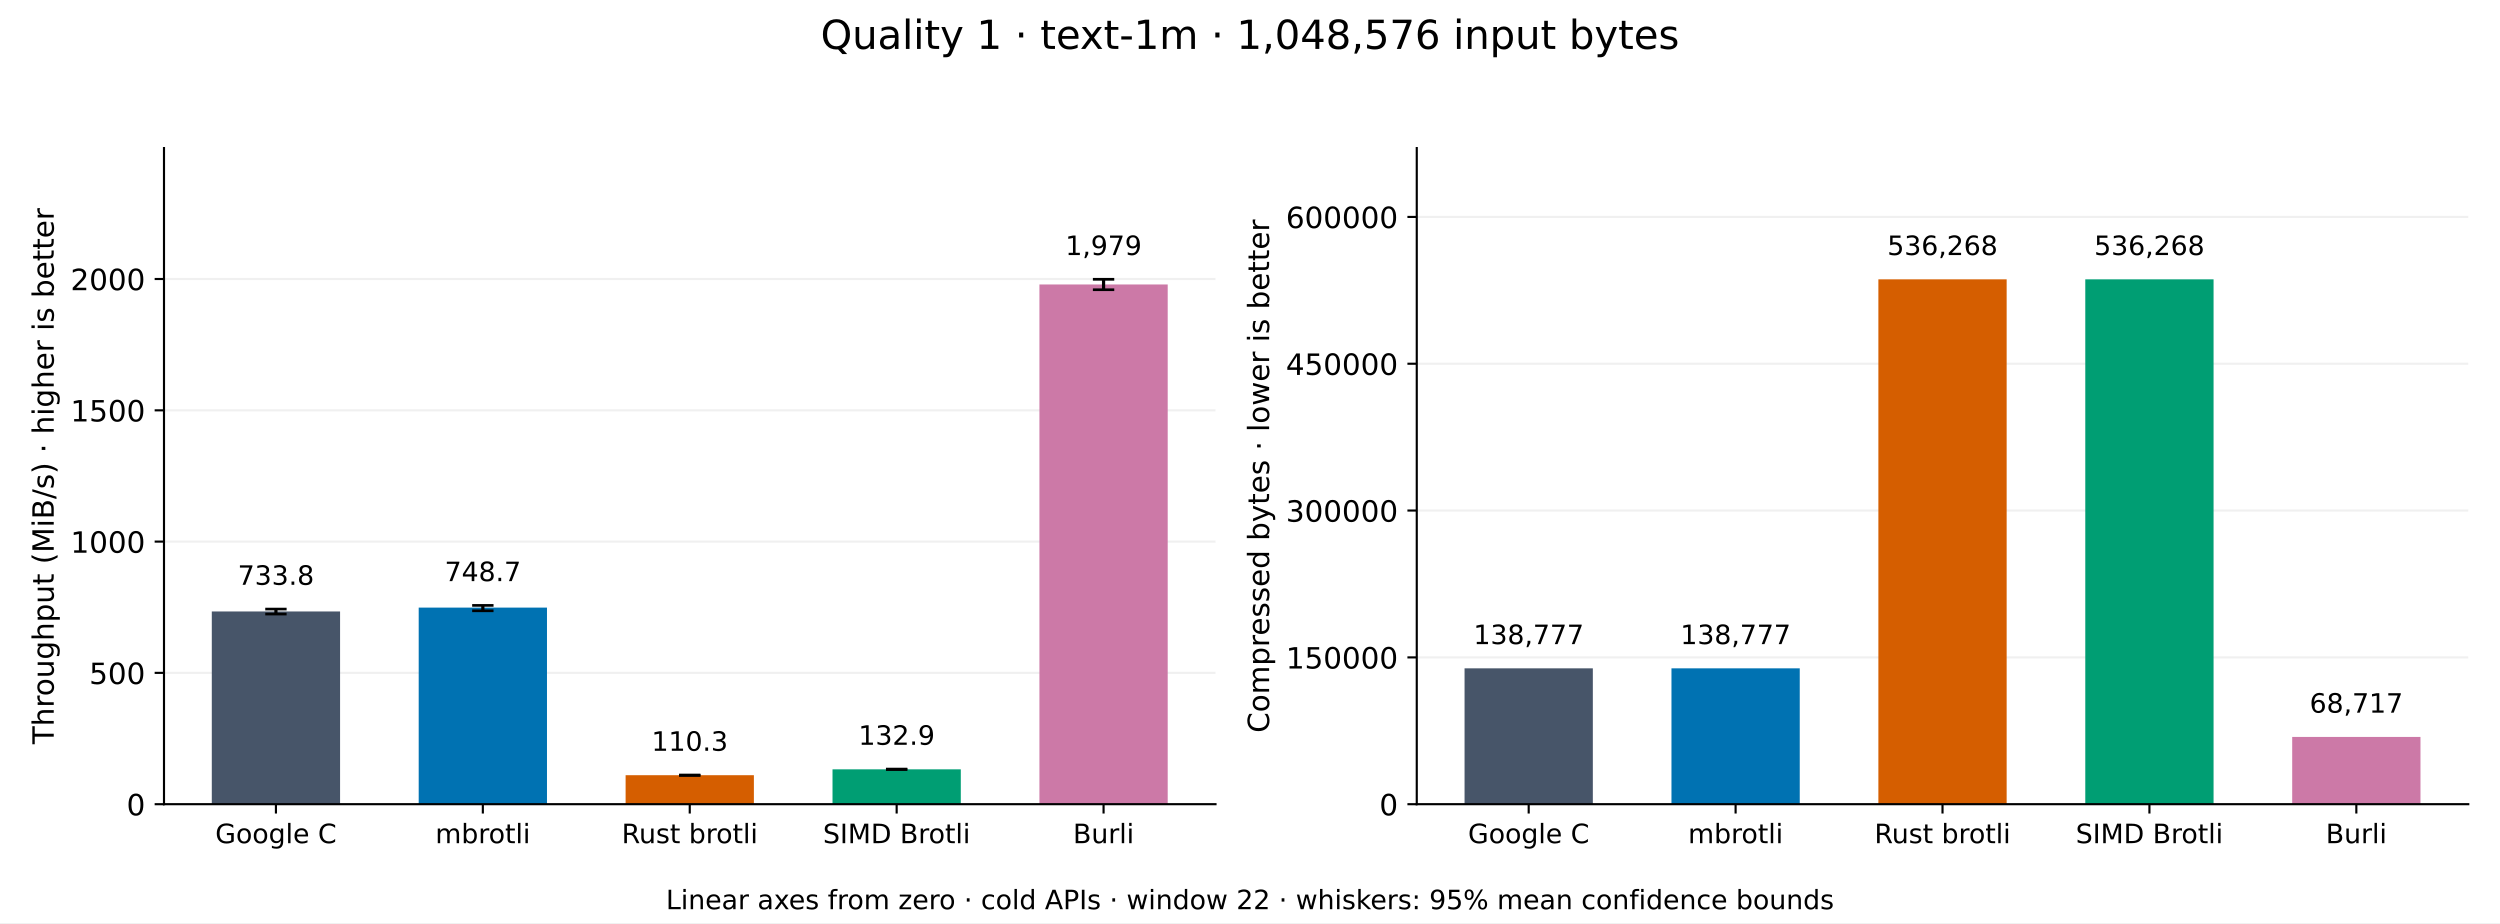
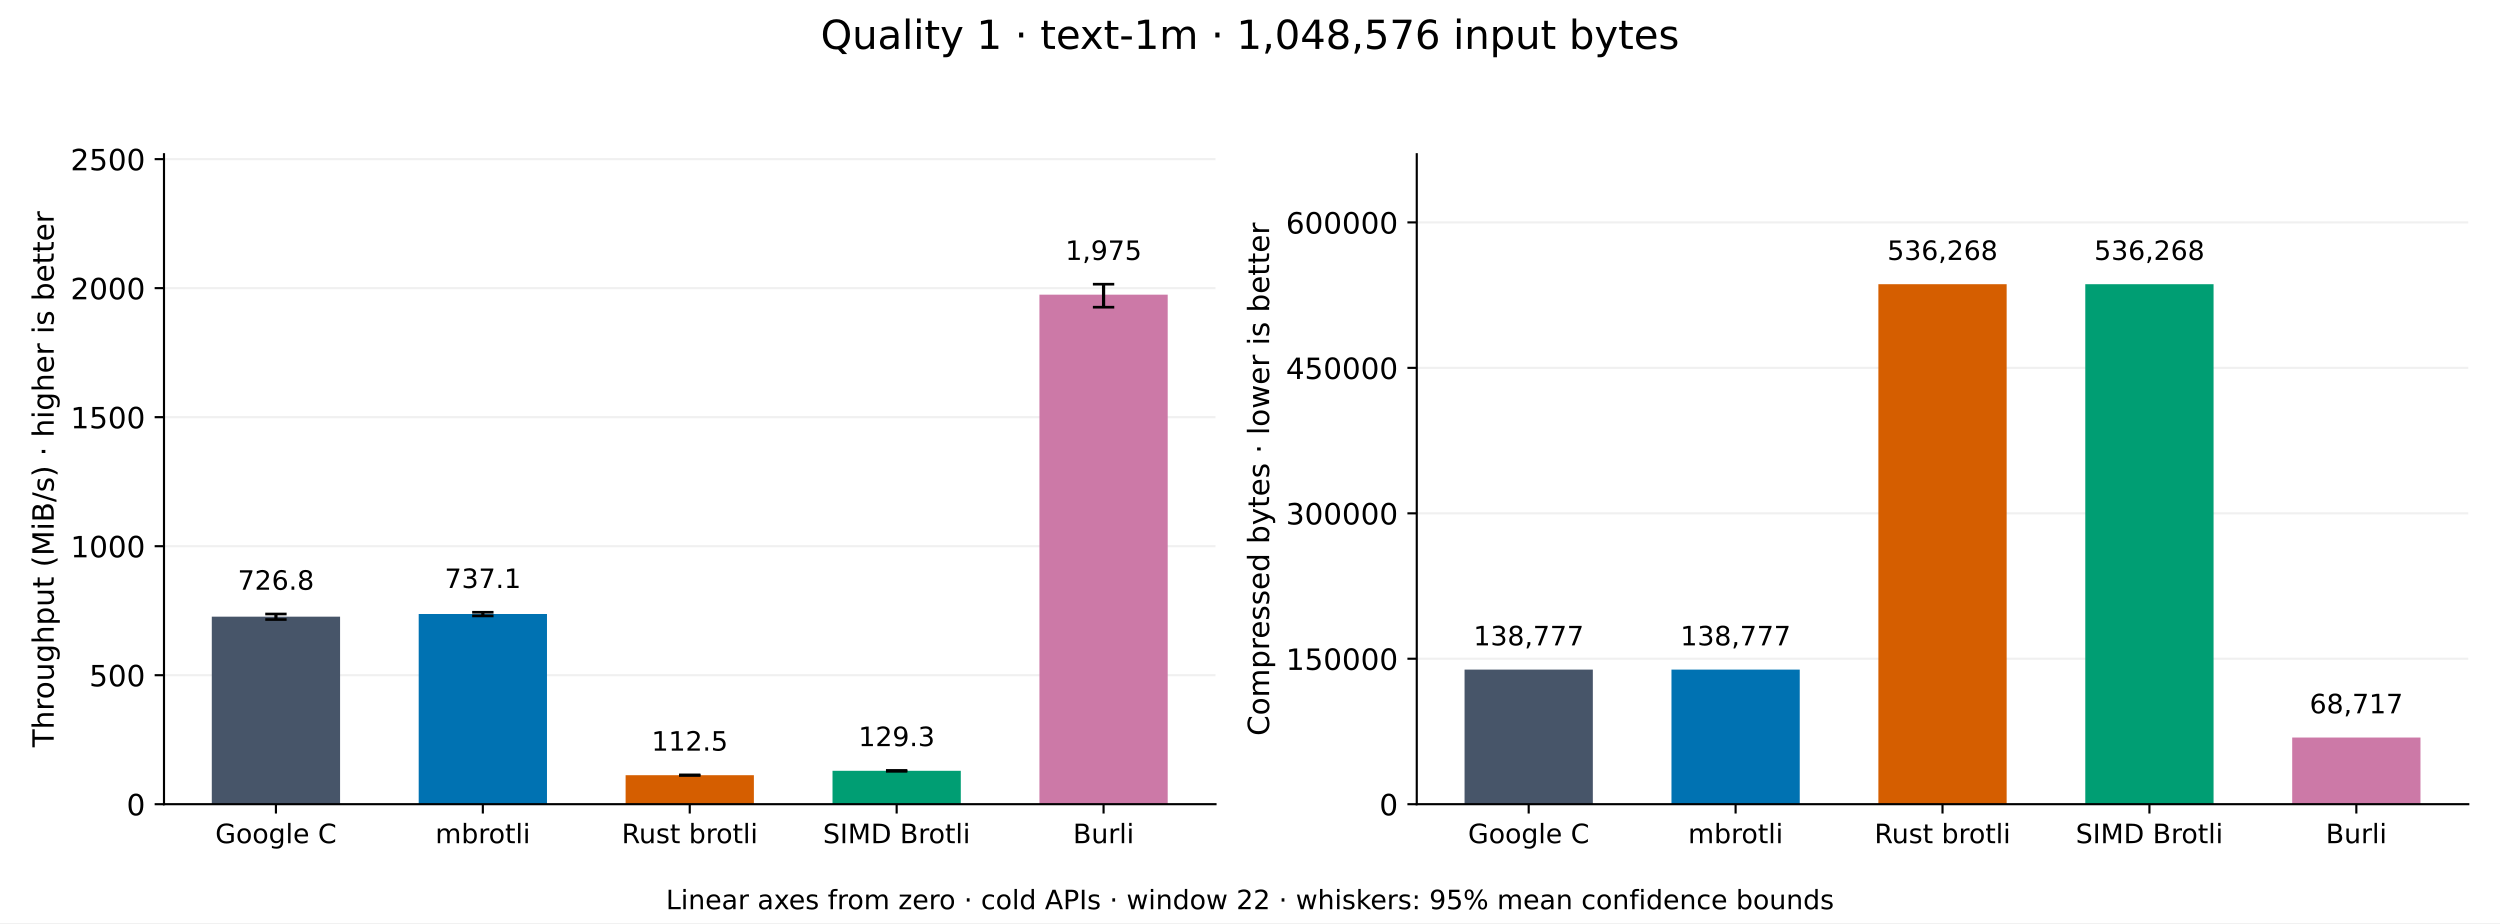
<svg xmlns="http://www.w3.org/2000/svg" xmlns:xlink="http://www.w3.org/1999/xlink" width="936pt" height="345.6pt" viewBox="0 0 936 345.6" version="1.1">
  <defs>
    <style type="text/css">*{stroke-linejoin: round; stroke-linecap: butt}</style>
  </defs>
  <g id="figure_1">
    <g id="patch_1">
      <path d="M 0 345.6 L 936 345.6 L 936 0 L 0 0 z " style="fill: #ffffff" />
    </g>
    <g id="axes_1">
      <g id="patch_2">
-         <path d="M 61.4 301.088 L 455.085 301.088 L 455.085 55.44 L 61.4 55.44 z " style="fill: #ffffff" />
+         <path d="M 61.4 301.088 L 455.085 301.088 L 455.085 57.741 L 61.4 57.741 z " style="fill: #ffffff" />
      </g>
      <g id="matplotlib.axis_1">
        <g id="xtick_1">
          <g id="line2d_1">
            <defs>
              <path id="m3d63aaa0ea" d="M 0 0 L 0 3.5 " style="stroke: #000000; stroke-width: 0.8" />
            </defs>
            <g>
              <use xlink:href="#m3d63aaa0ea" x="103.309" y="301.088" style="stroke: #000000; stroke-width: 0.8" />
            </g>
          </g>
          <g id="text_1">
            <text style="font-size: 10px; font-family: 'DejaVu Sans', 'Bitstream Vera Sans', 'Computer Modern Sans Serif', 'Lucida Grande', 'Verdana', 'Geneva', 'Lucid', 'Arial', 'Helvetica', 'Avant Garde', sans-serif; text-anchor: middle" x="103.309" y="315.686" transform="rotate(-0 103.3094 315.6864)">Google C</text>
          </g>
        </g>
        <g id="xtick_2">
          <g id="line2d_2">
            <g>
              <use xlink:href="#m3d63aaa0ea" x="180.776" y="301.088" style="stroke: #000000; stroke-width: 0.8" />
            </g>
          </g>
          <g id="text_2">
            <text style="font-size: 10px; font-family: 'DejaVu Sans', 'Bitstream Vera Sans', 'Computer Modern Sans Serif', 'Lucida Grande', 'Verdana', 'Geneva', 'Lucid', 'Arial', 'Helvetica', 'Avant Garde', sans-serif; text-anchor: middle" x="180.776" y="315.686" transform="rotate(-0 180.776 315.6864)">mbrotli</text>
          </g>
        </g>
        <g id="xtick_3">
          <g id="line2d_3">
            <g>
              <use xlink:href="#m3d63aaa0ea" x="258.243" y="301.088" style="stroke: #000000; stroke-width: 0.8" />
            </g>
          </g>
          <g id="text_3">
            <text style="font-size: 10px; font-family: 'DejaVu Sans', 'Bitstream Vera Sans', 'Computer Modern Sans Serif', 'Lucida Grande', 'Verdana', 'Geneva', 'Lucid', 'Arial', 'Helvetica', 'Avant Garde', sans-serif; text-anchor: middle" x="258.243" y="315.686" transform="rotate(-0 258.2425 315.6864)">Rust brotli</text>
          </g>
        </g>
        <g id="xtick_4">
          <g id="line2d_4">
            <g>
              <use xlink:href="#m3d63aaa0ea" x="335.709" y="301.088" style="stroke: #000000; stroke-width: 0.8" />
            </g>
          </g>
          <g id="text_4">
            <text style="font-size: 10px; font-family: 'DejaVu Sans', 'Bitstream Vera Sans', 'Computer Modern Sans Serif', 'Lucida Grande', 'Verdana', 'Geneva', 'Lucid', 'Arial', 'Helvetica', 'Avant Garde', sans-serif; text-anchor: middle" x="335.709" y="315.686" transform="rotate(-0 335.709 315.6864)">SIMD Brotli</text>
          </g>
        </g>
        <g id="xtick_5">
          <g id="line2d_5">
            <g>
              <use xlink:href="#m3d63aaa0ea" x="413.176" y="301.088" style="stroke: #000000; stroke-width: 0.8" />
            </g>
          </g>
          <g id="text_5">
            <text style="font-size: 10px; font-family: 'DejaVu Sans', 'Bitstream Vera Sans', 'Computer Modern Sans Serif', 'Lucida Grande', 'Verdana', 'Geneva', 'Lucid', 'Arial', 'Helvetica', 'Avant Garde', sans-serif; text-anchor: middle" x="413.176" y="315.686" transform="rotate(-0 413.1756 315.6864)">Burli</text>
          </g>
        </g>
      </g>
      <g id="matplotlib.axis_2">
        <g id="ytick_1">
          <g id="line2d_6">
-             <path d="M 61.4 301.088 L 455.085 301.088 " clip-path="url(#pcc1e418cbf)" style="fill: none; stroke: #b0b0b0; stroke-opacity: 0.18; stroke-width: 0.8; stroke-linecap: square" />
+             <path d="M 61.4 301.088 L 455.085 301.088 " clip-path="url(#p897ab77301)" style="fill: none; stroke: #b0b0b0; stroke-opacity: 0.18; stroke-width: 0.8; stroke-linecap: square" />
          </g>
          <g id="line2d_7">
            <defs>
              <path id="mb6c034703b" d="M 0 0 L -3.5 0 " style="stroke: #000000; stroke-width: 0.8" />
            </defs>
            <g>
              <use xlink:href="#mb6c034703b" x="61.4" y="301.088" style="stroke: #000000; stroke-width: 0.8" />
            </g>
          </g>
          <g id="text_6">
            <text style="font-size: 11px; font-family: 'DejaVu Sans', 'Bitstream Vera Sans', 'Computer Modern Sans Serif', 'Lucida Grande', 'Verdana', 'Geneva', 'Lucid', 'Arial', 'Helvetica', 'Avant Garde', sans-serif; text-anchor: end" x="54.4" y="305.267" transform="rotate(-0 54.4 305.2671)">0</text>
          </g>
        </g>
        <g id="ytick_2">
          <g id="line2d_8">
-             <path d="M 61.4 251.932 L 455.085 251.932 " clip-path="url(#pcc1e418cbf)" style="fill: none; stroke: #b0b0b0; stroke-opacity: 0.18; stroke-width: 0.8; stroke-linecap: square" />
+             <path d="M 61.4 252.788 L 455.085 252.788 " clip-path="url(#p897ab77301)" style="fill: none; stroke: #b0b0b0; stroke-opacity: 0.18; stroke-width: 0.8; stroke-linecap: square" />
          </g>
          <g id="line2d_9">
            <g>
-               <use xlink:href="#mb6c034703b" x="61.4" y="251.932" style="stroke: #000000; stroke-width: 0.8" />
+               <use xlink:href="#mb6c034703b" x="61.4" y="252.788" style="stroke: #000000; stroke-width: 0.8" />
            </g>
          </g>
          <g id="text_7">
-             <text style="font-size: 11px; font-family: 'DejaVu Sans', 'Bitstream Vera Sans', 'Computer Modern Sans Serif', 'Lucida Grande', 'Verdana', 'Geneva', 'Lucid', 'Arial', 'Helvetica', 'Avant Garde', sans-serif; text-anchor: end" x="54.4" y="256.111" transform="rotate(-0 54.4 256.1108)">500</text>
+             <text style="font-size: 11px; font-family: 'DejaVu Sans', 'Bitstream Vera Sans', 'Computer Modern Sans Serif', 'Lucida Grande', 'Verdana', 'Geneva', 'Lucid', 'Arial', 'Helvetica', 'Avant Garde', sans-serif; text-anchor: end" x="54.4" y="256.967" transform="rotate(-0 54.4 256.967)">500</text>
          </g>
        </g>
        <g id="ytick_3">
          <g id="line2d_10">
-             <path d="M 61.4 202.775 L 455.085 202.775 " clip-path="url(#pcc1e418cbf)" style="fill: none; stroke: #b0b0b0; stroke-opacity: 0.18; stroke-width: 0.8; stroke-linecap: square" />
+             <path d="M 61.4 204.488 L 455.085 204.488 " clip-path="url(#p897ab77301)" style="fill: none; stroke: #b0b0b0; stroke-opacity: 0.18; stroke-width: 0.8; stroke-linecap: square" />
          </g>
          <g id="line2d_11">
            <g>
-               <use xlink:href="#mb6c034703b" x="61.4" y="202.775" style="stroke: #000000; stroke-width: 0.8" />
+               <use xlink:href="#mb6c034703b" x="61.4" y="204.488" style="stroke: #000000; stroke-width: 0.8" />
            </g>
          </g>
          <g id="text_8">
-             <text style="font-size: 11px; font-family: 'DejaVu Sans', 'Bitstream Vera Sans', 'Computer Modern Sans Serif', 'Lucida Grande', 'Verdana', 'Geneva', 'Lucid', 'Arial', 'Helvetica', 'Avant Garde', sans-serif; text-anchor: end" x="54.4" y="206.955" transform="rotate(-0 54.4 206.9545)">1000</text>
+             <text style="font-size: 11px; font-family: 'DejaVu Sans', 'Bitstream Vera Sans', 'Computer Modern Sans Serif', 'Lucida Grande', 'Verdana', 'Geneva', 'Lucid', 'Arial', 'Helvetica', 'Avant Garde', sans-serif; text-anchor: end" x="54.4" y="208.667" transform="rotate(-0 54.4 208.6668)">1000</text>
          </g>
        </g>
        <g id="ytick_4">
          <g id="line2d_12">
-             <path d="M 61.4 153.619 L 455.085 153.619 " clip-path="url(#pcc1e418cbf)" style="fill: none; stroke: #b0b0b0; stroke-opacity: 0.18; stroke-width: 0.8; stroke-linecap: square" />
+             <path d="M 61.4 156.188 L 455.085 156.188 " clip-path="url(#p897ab77301)" style="fill: none; stroke: #b0b0b0; stroke-opacity: 0.18; stroke-width: 0.8; stroke-linecap: square" />
          </g>
          <g id="line2d_13">
            <g>
-               <use xlink:href="#mb6c034703b" x="61.4" y="153.619" style="stroke: #000000; stroke-width: 0.8" />
+               <use xlink:href="#mb6c034703b" x="61.4" y="156.188" style="stroke: #000000; stroke-width: 0.8" />
            </g>
          </g>
          <g id="text_9">
-             <text style="font-size: 11px; font-family: 'DejaVu Sans', 'Bitstream Vera Sans', 'Computer Modern Sans Serif', 'Lucida Grande', 'Verdana', 'Geneva', 'Lucid', 'Arial', 'Helvetica', 'Avant Garde', sans-serif; text-anchor: end" x="54.4" y="157.798" transform="rotate(-0 54.4 157.7982)">1500</text>
+             <text style="font-size: 11px; font-family: 'DejaVu Sans', 'Bitstream Vera Sans', 'Computer Modern Sans Serif', 'Lucida Grande', 'Verdana', 'Geneva', 'Lucid', 'Arial', 'Helvetica', 'Avant Garde', sans-serif; text-anchor: end" x="54.4" y="160.367" transform="rotate(-0 54.4 160.3667)">1500</text>
          </g>
        </g>
        <g id="ytick_5">
          <g id="line2d_14">
-             <path d="M 61.4 104.463 L 455.085 104.463 " clip-path="url(#pcc1e418cbf)" style="fill: none; stroke: #b0b0b0; stroke-opacity: 0.18; stroke-width: 0.8; stroke-linecap: square" />
+             <path d="M 61.4 107.887 L 455.085 107.887 " clip-path="url(#p897ab77301)" style="fill: none; stroke: #b0b0b0; stroke-opacity: 0.18; stroke-width: 0.8; stroke-linecap: square" />
          </g>
          <g id="line2d_15">
            <g>
-               <use xlink:href="#mb6c034703b" x="61.4" y="104.463" style="stroke: #000000; stroke-width: 0.8" />
+               <use xlink:href="#mb6c034703b" x="61.4" y="107.887" style="stroke: #000000; stroke-width: 0.8" />
            </g>
          </g>
          <g id="text_10">
-             <text style="font-size: 11px; font-family: 'DejaVu Sans', 'Bitstream Vera Sans', 'Computer Modern Sans Serif', 'Lucida Grande', 'Verdana', 'Geneva', 'Lucid', 'Arial', 'Helvetica', 'Avant Garde', sans-serif; text-anchor: end" x="54.4" y="108.642" transform="rotate(-0 54.4 108.6419)">2000</text>
-           </g>
-         </g>
-         <g id="text_11">
-           <text style="font-size: 11px; font-family: 'DejaVu Sans', 'Bitstream Vera Sans', 'Computer Modern Sans Serif', 'Lucida Grande', 'Verdana', 'Geneva', 'Lucid', 'Arial', 'Helvetica', 'Avant Garde', sans-serif; text-anchor: middle" x="20.117" y="178.264" transform="rotate(-90 20.11734 178.264)">Throughput (MiB/s) · higher is better</text>
+             <text style="font-size: 11px; font-family: 'DejaVu Sans', 'Bitstream Vera Sans', 'Computer Modern Sans Serif', 'Lucida Grande', 'Verdana', 'Geneva', 'Lucid', 'Arial', 'Helvetica', 'Avant Garde', sans-serif; text-anchor: end" x="54.4" y="112.067" transform="rotate(-0 54.4 112.0665)">2000</text>
+           </g>
+         </g>
+         <g id="ytick_6">
+           <g id="line2d_16">
+             <path d="M 61.4 59.587 L 455.085 59.587 " clip-path="url(#p897ab77301)" style="fill: none; stroke: #b0b0b0; stroke-opacity: 0.18; stroke-width: 0.8; stroke-linecap: square" />
+           </g>
+           <g id="line2d_17">
+             <g>
+               <use xlink:href="#mb6c034703b" x="61.4" y="59.587" style="stroke: #000000; stroke-width: 0.8" />
+             </g>
+           </g>
+           <g id="text_11">
+             <text style="font-size: 11px; font-family: 'DejaVu Sans', 'Bitstream Vera Sans', 'Computer Modern Sans Serif', 'Lucida Grande', 'Verdana', 'Geneva', 'Lucid', 'Arial', 'Helvetica', 'Avant Garde', sans-serif; text-anchor: end" x="54.4" y="63.766" transform="rotate(-0 54.4 63.7664)">2500</text>
+           </g>
+         </g>
+         <g id="text_12">
+           <text style="font-size: 11px; font-family: 'DejaVu Sans', 'Bitstream Vera Sans', 'Computer Modern Sans Serif', 'Lucida Grande', 'Verdana', 'Geneva', 'Lucid', 'Arial', 'Helvetica', 'Avant Garde', sans-serif; text-anchor: middle" x="20.117" y="179.414" transform="rotate(-90 20.11734 179.4143)">Throughput (MiB/s) · higher is better</text>
        </g>
      </g>
      <g id="patch_3">
-         <path d="M 79.295 301.088 L 127.324 301.088 L 127.324 228.942 L 79.295 228.942 z " clip-path="url(#pcc1e418cbf)" style="fill: #475569" />
+         <path d="M 79.295 301.088 L 127.324 301.088 L 127.324 230.881 L 79.295 230.881 z " clip-path="url(#p897ab77301)" style="fill: #475569" />
      </g>
      <g id="patch_4">
-         <path d="M 156.761 301.088 L 204.791 301.088 L 204.791 227.478 L 156.761 227.478 z " clip-path="url(#pcc1e418cbf)" style="fill: #0072b2" />
+         <path d="M 156.761 301.088 L 204.791 301.088 L 204.791 229.88 L 156.761 229.88 z " clip-path="url(#p897ab77301)" style="fill: #0072b2" />
      </g>
      <g id="patch_5">
-         <path d="M 234.228 301.088 L 282.257 301.088 L 282.257 290.247 L 234.228 290.247 z " clip-path="url(#pcc1e418cbf)" style="fill: #d55e00" />
+         <path d="M 234.228 301.088 L 282.257 301.088 L 282.257 290.224 L 234.228 290.224 z " clip-path="url(#p897ab77301)" style="fill: #d55e00" />
      </g>
      <g id="patch_6">
-         <path d="M 311.694 301.088 L 359.724 301.088 L 359.724 288.027 L 311.694 288.027 z " clip-path="url(#pcc1e418cbf)" style="fill: #009e73" />
+         <path d="M 311.694 301.088 L 359.724 301.088 L 359.724 288.596 L 311.694 288.596 z " clip-path="url(#p897ab77301)" style="fill: #009e73" />
      </g>
      <g id="patch_7">
-         <path d="M 389.161 301.088 L 437.19 301.088 L 437.19 106.498 L 389.161 106.498 z " clip-path="url(#pcc1e418cbf)" style="fill: #cc79a7" />
+         <path d="M 389.161 301.088 L 437.19 301.088 L 437.19 110.327 L 389.161 110.327 z " clip-path="url(#p897ab77301)" style="fill: #cc79a7" />
      </g>
      <g id="LineCollection_1">
-         <path d="M 103.309 229.911 L 103.309 228.035 " clip-path="url(#pcc1e418cbf)" style="fill: none; stroke: #000000; stroke-width: 1.2" />
-         <path d="M 180.776 228.683 L 180.776 226.653 " clip-path="url(#pcc1e418cbf)" style="fill: none; stroke: #000000; stroke-width: 1.2" />
-         <path d="M 258.243 290.324 L 258.243 290.173 " clip-path="url(#pcc1e418cbf)" style="fill: none; stroke: #000000; stroke-width: 1.2" />
-         <path d="M 335.709 288.131 L 335.709 287.93 " clip-path="url(#pcc1e418cbf)" style="fill: none; stroke: #000000; stroke-width: 1.2" />
-         <path d="M 413.176 108.469 L 413.176 104.57 " clip-path="url(#pcc1e418cbf)" style="fill: none; stroke: #000000; stroke-width: 1.2" />
-       </g>
-       <g id="line2d_16">
+         <path d="M 103.309 231.944 L 103.309 229.889 " clip-path="url(#p897ab77301)" style="fill: none; stroke: #000000; stroke-width: 1.2" />
+         <path d="M 180.776 230.601 L 180.776 229.234 " clip-path="url(#p897ab77301)" style="fill: none; stroke: #000000; stroke-width: 1.2" />
+         <path d="M 258.243 290.329 L 258.243 290.123 " clip-path="url(#p897ab77301)" style="fill: none; stroke: #000000; stroke-width: 1.2" />
+         <path d="M 335.709 288.779 L 335.709 288.429 " clip-path="url(#p897ab77301)" style="fill: none; stroke: #000000; stroke-width: 1.2" />
+         <path d="M 413.176 115.016 L 413.176 106.41 " clip-path="url(#p897ab77301)" style="fill: none; stroke: #000000; stroke-width: 1.2" />
+       </g>
+       <g id="line2d_18">
        <defs>
          <path id="ma4d3aa00d3" d="M 4 0 L -4 -0 " style="stroke: #000000" />
        </defs>
-         <g clip-path="url(#pcc1e418cbf)">
-           <use xlink:href="#ma4d3aa00d3" x="103.309" y="229.911" style="fill: #1f77b4; stroke: #000000" />
-           <use xlink:href="#ma4d3aa00d3" x="180.776" y="228.683" style="fill: #1f77b4; stroke: #000000" />
-           <use xlink:href="#ma4d3aa00d3" x="258.243" y="290.324" style="fill: #1f77b4; stroke: #000000" />
-           <use xlink:href="#ma4d3aa00d3" x="335.709" y="288.131" style="fill: #1f77b4; stroke: #000000" />
-           <use xlink:href="#ma4d3aa00d3" x="413.176" y="108.469" style="fill: #1f77b4; stroke: #000000" />
-         </g>
-       </g>
-       <g id="line2d_17">
-         <g clip-path="url(#pcc1e418cbf)">
-           <use xlink:href="#ma4d3aa00d3" x="103.309" y="228.035" style="fill: #1f77b4; stroke: #000000" />
-           <use xlink:href="#ma4d3aa00d3" x="180.776" y="226.653" style="fill: #1f77b4; stroke: #000000" />
-           <use xlink:href="#ma4d3aa00d3" x="258.243" y="290.173" style="fill: #1f77b4; stroke: #000000" />
-           <use xlink:href="#ma4d3aa00d3" x="335.709" y="287.93" style="fill: #1f77b4; stroke: #000000" />
-           <use xlink:href="#ma4d3aa00d3" x="413.176" y="104.57" style="fill: #1f77b4; stroke: #000000" />
+         <g clip-path="url(#p897ab77301)">
+           <use xlink:href="#ma4d3aa00d3" x="103.309" y="231.944" style="fill: #1f77b4; stroke: #000000" />
+           <use xlink:href="#ma4d3aa00d3" x="180.776" y="230.601" style="fill: #1f77b4; stroke: #000000" />
+           <use xlink:href="#ma4d3aa00d3" x="258.243" y="290.329" style="fill: #1f77b4; stroke: #000000" />
+           <use xlink:href="#ma4d3aa00d3" x="335.709" y="288.779" style="fill: #1f77b4; stroke: #000000" />
+           <use xlink:href="#ma4d3aa00d3" x="413.176" y="115.016" style="fill: #1f77b4; stroke: #000000" />
+         </g>
+       </g>
+       <g id="line2d_19">
+         <g clip-path="url(#p897ab77301)">
+           <use xlink:href="#ma4d3aa00d3" x="103.309" y="229.889" style="fill: #1f77b4; stroke: #000000" />
+           <use xlink:href="#ma4d3aa00d3" x="180.776" y="229.234" style="fill: #1f77b4; stroke: #000000" />
+           <use xlink:href="#ma4d3aa00d3" x="258.243" y="290.123" style="fill: #1f77b4; stroke: #000000" />
+           <use xlink:href="#ma4d3aa00d3" x="335.709" y="288.429" style="fill: #1f77b4; stroke: #000000" />
+           <use xlink:href="#ma4d3aa00d3" x="413.176" y="106.41" style="fill: #1f77b4; stroke: #000000" />
        </g>
      </g>
      <g id="patch_8">
-         <path d="M 61.4 301.088 L 61.4 55.44 " style="fill: none; stroke: #000000; stroke-width: 0.8; stroke-linejoin: miter; stroke-linecap: square" />
+         <path d="M 61.4 301.088 L 61.4 57.741 " style="fill: none; stroke: #000000; stroke-width: 0.8; stroke-linejoin: miter; stroke-linecap: square" />
      </g>
      <g id="patch_9">
        <path d="M 61.4 301.088 L 455.085 301.088 " style="fill: none; stroke: #000000; stroke-width: 0.8; stroke-linejoin: miter; stroke-linecap: square" />
      </g>
-       <g id="text_12">
+       <g id="text_13">
        <g id="patch_10">
-           <path d="M 87.995 222.035 L 118.623 222.035 L 118.623 210.357 L 87.995 210.357 z " style="fill: #ffffff; opacity: 0.9" />
-         </g>
-         <text style="font-size: 10px; font-family: 'DejaVu Sans', 'Bitstream Vera Sans', 'Computer Modern Sans Serif', 'Lucida Grande', 'Verdana', 'Geneva', 'Lucid', 'Arial', 'Helvetica', 'Avant Garde', sans-serif; text-anchor: middle" x="103.309" y="218.955" transform="rotate(-0 103.3094 218.9553)">733.8</text>
-       </g>
-       <g id="text_13">
+           <path d="M 87.995 223.889 L 118.623 223.889 L 118.623 212.211 L 87.995 212.211 z " style="fill: #ffffff; opacity: 0.9" />
+         </g>
+         <text style="font-size: 10px; font-family: 'DejaVu Sans', 'Bitstream Vera Sans', 'Computer Modern Sans Serif', 'Lucida Grande', 'Verdana', 'Geneva', 'Lucid', 'Arial', 'Helvetica', 'Avant Garde', sans-serif; text-anchor: middle" x="103.309" y="220.809" transform="rotate(-0 103.3094 220.8091)">726.8</text>
+       </g>
+       <g id="text_14">
        <g id="patch_11">
-           <path d="M 165.462 220.653 L 196.09 220.653 L 196.09 208.975 L 165.462 208.975 z " style="fill: #ffffff; opacity: 0.9" />
-         </g>
-         <text style="font-size: 10px; font-family: 'DejaVu Sans', 'Bitstream Vera Sans', 'Computer Modern Sans Serif', 'Lucida Grande', 'Verdana', 'Geneva', 'Lucid', 'Arial', 'Helvetica', 'Avant Garde', sans-serif; text-anchor: middle" x="180.776" y="217.574" transform="rotate(-0 180.776 217.5736)">748.7</text>
-       </g>
-       <g id="text_14">
+           <path d="M 165.462 223.234 L 196.09 223.234 L 196.09 211.556 L 165.462 211.556 z " style="fill: #ffffff; opacity: 0.9" />
+         </g>
+         <text style="font-size: 10px; font-family: 'DejaVu Sans', 'Bitstream Vera Sans', 'Computer Modern Sans Serif', 'Lucida Grande', 'Verdana', 'Geneva', 'Lucid', 'Arial', 'Helvetica', 'Avant Garde', sans-serif; text-anchor: middle" x="180.776" y="220.154" transform="rotate(-0 180.776 220.154)">737.1</text>
+       </g>
+       <g id="text_15">
        <g id="patch_12">
-           <path d="M 242.928 284.173 L 273.557 284.173 L 273.557 272.495 L 242.928 272.495 z " style="fill: #ffffff; opacity: 0.9" />
-         </g>
-         <text style="font-size: 10px; font-family: 'DejaVu Sans', 'Bitstream Vera Sans', 'Computer Modern Sans Serif', 'Lucida Grande', 'Verdana', 'Geneva', 'Lucid', 'Arial', 'Helvetica', 'Avant Garde', sans-serif; text-anchor: middle" x="258.243" y="281.094" transform="rotate(-0 258.2425 281.0938)">110.3</text>
-       </g>
-       <g id="text_15">
+           <path d="M 242.928 284.123 L 273.557 284.123 L 273.557 272.445 L 242.928 272.445 z " style="fill: #ffffff; opacity: 0.9" />
+         </g>
+         <text style="font-size: 10px; font-family: 'DejaVu Sans', 'Bitstream Vera Sans', 'Computer Modern Sans Serif', 'Lucida Grande', 'Verdana', 'Geneva', 'Lucid', 'Arial', 'Helvetica', 'Avant Garde', sans-serif; text-anchor: middle" x="258.243" y="281.043" transform="rotate(-0 258.2425 281.0433)">112.5</text>
+       </g>
+       <g id="text_16">
        <g id="patch_13">
-           <path d="M 320.395 281.93 L 351.023 281.93 L 351.023 270.252 L 320.395 270.252 z " style="fill: #ffffff; opacity: 0.9" />
-         </g>
-         <text style="font-size: 10px; font-family: 'DejaVu Sans', 'Bitstream Vera Sans', 'Computer Modern Sans Serif', 'Lucida Grande', 'Verdana', 'Geneva', 'Lucid', 'Arial', 'Helvetica', 'Avant Garde', sans-serif; text-anchor: middle" x="335.709" y="278.85" transform="rotate(-0 335.709 278.85)">132.9</text>
-       </g>
-       <g id="text_16">
+           <path d="M 320.395 282.429 L 351.023 282.429 L 351.023 270.751 L 320.395 270.751 z " style="fill: #ffffff; opacity: 0.9" />
+         </g>
+         <text style="font-size: 10px; font-family: 'DejaVu Sans', 'Bitstream Vera Sans', 'Computer Modern Sans Serif', 'Lucida Grande', 'Verdana', 'Geneva', 'Lucid', 'Arial', 'Helvetica', 'Avant Garde', sans-serif; text-anchor: middle" x="335.709" y="279.35" transform="rotate(-0 335.709 279.3497)">129.3</text>
+       </g>
+       <g id="text_17">
        <g id="patch_14">
-           <path d="M 397.862 98.57 L 428.49 98.57 L 428.49 86.891 L 397.862 86.891 z " style="fill: #ffffff; opacity: 0.9" />
-         </g>
-         <text style="font-size: 10px; font-family: 'DejaVu Sans', 'Bitstream Vera Sans', 'Computer Modern Sans Serif', 'Lucida Grande', 'Verdana', 'Geneva', 'Lucid', 'Arial', 'Helvetica', 'Avant Garde', sans-serif; text-anchor: middle" x="413.176" y="95.49" transform="rotate(-0 413.1756 95.48991)">1,979</text>
+           <path d="M 397.862 100.41 L 428.49 100.41 L 428.49 88.732 L 397.862 88.732 z " style="fill: #ffffff; opacity: 0.9" />
+         </g>
+         <text style="font-size: 10px; font-family: 'DejaVu Sans', 'Bitstream Vera Sans', 'Computer Modern Sans Serif', 'Lucida Grande', 'Verdana', 'Geneva', 'Lucid', 'Arial', 'Helvetica', 'Avant Garde', sans-serif; text-anchor: middle" x="413.176" y="97.33" transform="rotate(-0 413.1756 97.33046)">1,975</text>
      </g>
    </g>
    <g id="axes_2">
      <g id="patch_15">
-         <path d="M 530.435 301.088 L 924.12 301.088 L 924.12 55.44 L 530.435 55.44 z " style="fill: #ffffff" />
+         <path d="M 530.435 301.088 L 924.12 301.088 L 924.12 57.741 L 530.435 57.741 z " style="fill: #ffffff" />
      </g>
      <g id="matplotlib.axis_3">
        <g id="xtick_6">
-           <g id="line2d_18">
+           <g id="line2d_20">
            <g>
              <use xlink:href="#m3d63aaa0ea" x="572.344" y="301.088" style="stroke: #000000; stroke-width: 0.8" />
            </g>
          </g>
-           <g id="text_17">
+           <g id="text_18">
            <text style="font-size: 10px; font-family: 'DejaVu Sans', 'Bitstream Vera Sans', 'Computer Modern Sans Serif', 'Lucida Grande', 'Verdana', 'Geneva', 'Lucid', 'Arial', 'Helvetica', 'Avant Garde', sans-serif; text-anchor: middle" x="572.344" y="315.686" transform="rotate(-0 572.3444 315.6864)">Google C</text>
          </g>
        </g>
        <g id="xtick_7">
-           <g id="line2d_19">
+           <g id="line2d_21">
            <g>
              <use xlink:href="#m3d63aaa0ea" x="649.811" y="301.088" style="stroke: #000000; stroke-width: 0.8" />
            </g>
          </g>
-           <g id="text_18">
+           <g id="text_19">
            <text style="font-size: 10px; font-family: 'DejaVu Sans', 'Bitstream Vera Sans', 'Computer Modern Sans Serif', 'Lucida Grande', 'Verdana', 'Geneva', 'Lucid', 'Arial', 'Helvetica', 'Avant Garde', sans-serif; text-anchor: middle" x="649.811" y="315.686" transform="rotate(-0 649.811 315.6864)">mbrotli</text>
          </g>
        </g>
        <g id="xtick_8">
-           <g id="line2d_20">
+           <g id="line2d_22">
            <g>
              <use xlink:href="#m3d63aaa0ea" x="727.278" y="301.088" style="stroke: #000000; stroke-width: 0.8" />
            </g>
          </g>
-           <g id="text_19">
+           <g id="text_20">
            <text style="font-size: 10px; font-family: 'DejaVu Sans', 'Bitstream Vera Sans', 'Computer Modern Sans Serif', 'Lucida Grande', 'Verdana', 'Geneva', 'Lucid', 'Arial', 'Helvetica', 'Avant Garde', sans-serif; text-anchor: middle" x="727.278" y="315.686" transform="rotate(-0 727.2775 315.6864)">Rust brotli</text>
          </g>
        </g>
        <g id="xtick_9">
-           <g id="line2d_21">
+           <g id="line2d_23">
            <g>
              <use xlink:href="#m3d63aaa0ea" x="804.744" y="301.088" style="stroke: #000000; stroke-width: 0.8" />
            </g>
          </g>
-           <g id="text_20">
+           <g id="text_21">
            <text style="font-size: 10px; font-family: 'DejaVu Sans', 'Bitstream Vera Sans', 'Computer Modern Sans Serif', 'Lucida Grande', 'Verdana', 'Geneva', 'Lucid', 'Arial', 'Helvetica', 'Avant Garde', sans-serif; text-anchor: middle" x="804.744" y="315.686" transform="rotate(-0 804.744 315.6864)">SIMD Brotli</text>
          </g>
        </g>
        <g id="xtick_10">
-           <g id="line2d_22">
+           <g id="line2d_24">
            <g>
              <use xlink:href="#m3d63aaa0ea" x="882.211" y="301.088" style="stroke: #000000; stroke-width: 0.8" />
            </g>
          </g>
-           <g id="text_21">
+           <g id="text_22">
            <text style="font-size: 10px; font-family: 'DejaVu Sans', 'Bitstream Vera Sans', 'Computer Modern Sans Serif', 'Lucida Grande', 'Verdana', 'Geneva', 'Lucid', 'Arial', 'Helvetica', 'Avant Garde', sans-serif; text-anchor: middle" x="882.211" y="315.686" transform="rotate(-0 882.2106 315.6864)">Burli</text>
          </g>
        </g>
      </g>
      <g id="matplotlib.axis_4">
-         <g id="ytick_6">
-           <g id="line2d_23">
-             <path d="M 530.435 301.088 L 924.12 301.088 " clip-path="url(#pe91b26eef3)" style="fill: none; stroke: #b0b0b0; stroke-opacity: 0.18; stroke-width: 0.8; stroke-linecap: square" />
-           </g>
-           <g id="line2d_24">
-             <g>
-               <use xlink:href="#mb6c034703b" x="530.435" y="301.088" style="stroke: #000000; stroke-width: 0.8" />
-             </g>
-           </g>
-           <g id="text_22">
-             <text style="font-size: 11px; font-family: 'DejaVu Sans', 'Bitstream Vera Sans', 'Computer Modern Sans Serif', 'Lucida Grande', 'Verdana', 'Geneva', 'Lucid', 'Arial', 'Helvetica', 'Avant Garde', sans-serif; text-anchor: end" x="523.435" y="305.267" transform="rotate(-0 523.435 305.2671)">0</text>
-           </g>
-         </g>
        <g id="ytick_7">
          <g id="line2d_25">
-             <path d="M 530.435 246.12 L 924.12 246.12 " clip-path="url(#pe91b26eef3)" style="fill: none; stroke: #b0b0b0; stroke-opacity: 0.18; stroke-width: 0.8; stroke-linecap: square" />
+             <path d="M 530.435 301.088 L 924.12 301.088 " clip-path="url(#p7bc35a9f17)" style="fill: none; stroke: #b0b0b0; stroke-opacity: 0.18; stroke-width: 0.8; stroke-linecap: square" />
          </g>
          <g id="line2d_26">
            <g>
-               <use xlink:href="#mb6c034703b" x="530.435" y="246.12" style="stroke: #000000; stroke-width: 0.8" />
+               <use xlink:href="#mb6c034703b" x="530.435" y="301.088" style="stroke: #000000; stroke-width: 0.8" />
            </g>
          </g>
          <g id="text_23">
-             <text style="font-size: 11px; font-family: 'DejaVu Sans', 'Bitstream Vera Sans', 'Computer Modern Sans Serif', 'Lucida Grande', 'Verdana', 'Geneva', 'Lucid', 'Arial', 'Helvetica', 'Avant Garde', sans-serif; text-anchor: end" x="523.435" y="250.299" transform="rotate(-0 523.435 250.2988)">150000</text>
+             <text style="font-size: 11px; font-family: 'DejaVu Sans', 'Bitstream Vera Sans', 'Computer Modern Sans Serif', 'Lucida Grande', 'Verdana', 'Geneva', 'Lucid', 'Arial', 'Helvetica', 'Avant Garde', sans-serif; text-anchor: end" x="523.435" y="305.267" transform="rotate(-0 523.435 305.2671)">0</text>
          </g>
        </g>
        <g id="ytick_8">
          <g id="line2d_27">
-             <path d="M 530.435 191.151 L 924.12 191.151 " clip-path="url(#pe91b26eef3)" style="fill: none; stroke: #b0b0b0; stroke-opacity: 0.18; stroke-width: 0.8; stroke-linecap: square" />
+             <path d="M 530.435 246.634 L 924.12 246.634 " clip-path="url(#p7bc35a9f17)" style="fill: none; stroke: #b0b0b0; stroke-opacity: 0.18; stroke-width: 0.8; stroke-linecap: square" />
          </g>
          <g id="line2d_28">
            <g>
-               <use xlink:href="#mb6c034703b" x="530.435" y="191.151" style="stroke: #000000; stroke-width: 0.8" />
+               <use xlink:href="#mb6c034703b" x="530.435" y="246.634" style="stroke: #000000; stroke-width: 0.8" />
            </g>
          </g>
          <g id="text_24">
-             <text style="font-size: 11px; font-family: 'DejaVu Sans', 'Bitstream Vera Sans', 'Computer Modern Sans Serif', 'Lucida Grande', 'Verdana', 'Geneva', 'Lucid', 'Arial', 'Helvetica', 'Avant Garde', sans-serif; text-anchor: end" x="523.435" y="195.33" transform="rotate(-0 523.435 195.3305)">300000</text>
+             <text style="font-size: 11px; font-family: 'DejaVu Sans', 'Bitstream Vera Sans', 'Computer Modern Sans Serif', 'Lucida Grande', 'Verdana', 'Geneva', 'Lucid', 'Arial', 'Helvetica', 'Avant Garde', sans-serif; text-anchor: end" x="523.435" y="250.814" transform="rotate(-0 523.435 250.8136)">150000</text>
          </g>
        </g>
        <g id="ytick_9">
          <g id="line2d_29">
-             <path d="M 530.435 136.183 L 924.12 136.183 " clip-path="url(#pe91b26eef3)" style="fill: none; stroke: #b0b0b0; stroke-opacity: 0.18; stroke-width: 0.8; stroke-linecap: square" />
+             <path d="M 530.435 192.181 L 924.12 192.181 " clip-path="url(#p7bc35a9f17)" style="fill: none; stroke: #b0b0b0; stroke-opacity: 0.18; stroke-width: 0.8; stroke-linecap: square" />
          </g>
          <g id="line2d_30">
            <g>
-               <use xlink:href="#mb6c034703b" x="530.435" y="136.183" style="stroke: #000000; stroke-width: 0.8" />
+               <use xlink:href="#mb6c034703b" x="530.435" y="192.181" style="stroke: #000000; stroke-width: 0.8" />
            </g>
          </g>
          <g id="text_25">
-             <text style="font-size: 11px; font-family: 'DejaVu Sans', 'Bitstream Vera Sans', 'Computer Modern Sans Serif', 'Lucida Grande', 'Verdana', 'Geneva', 'Lucid', 'Arial', 'Helvetica', 'Avant Garde', sans-serif; text-anchor: end" x="523.435" y="140.362" transform="rotate(-0 523.435 140.3621)">450000</text>
+             <text style="font-size: 11px; font-family: 'DejaVu Sans', 'Bitstream Vera Sans', 'Computer Modern Sans Serif', 'Lucida Grande', 'Verdana', 'Geneva', 'Lucid', 'Arial', 'Helvetica', 'Avant Garde', sans-serif; text-anchor: end" x="523.435" y="196.36" transform="rotate(-0 523.435 196.3601)">300000</text>
          </g>
        </g>
        <g id="ytick_10">
          <g id="line2d_31">
-             <path d="M 530.435 81.215 L 924.12 81.215 " clip-path="url(#pe91b26eef3)" style="fill: none; stroke: #b0b0b0; stroke-opacity: 0.18; stroke-width: 0.8; stroke-linecap: square" />
+             <path d="M 530.435 137.727 L 924.12 137.727 " clip-path="url(#p7bc35a9f17)" style="fill: none; stroke: #b0b0b0; stroke-opacity: 0.18; stroke-width: 0.8; stroke-linecap: square" />
          </g>
          <g id="line2d_32">
            <g>
-               <use xlink:href="#mb6c034703b" x="530.435" y="81.215" style="stroke: #000000; stroke-width: 0.8" />
+               <use xlink:href="#mb6c034703b" x="530.435" y="137.727" style="stroke: #000000; stroke-width: 0.8" />
            </g>
          </g>
          <g id="text_26">
-             <text style="font-size: 11px; font-family: 'DejaVu Sans', 'Bitstream Vera Sans', 'Computer Modern Sans Serif', 'Lucida Grande', 'Verdana', 'Geneva', 'Lucid', 'Arial', 'Helvetica', 'Avant Garde', sans-serif; text-anchor: end" x="523.435" y="85.394" transform="rotate(-0 523.435 85.39379)">600000</text>
-           </g>
-         </g>
-         <g id="text_27">
-           <text style="font-size: 11px; font-family: 'DejaVu Sans', 'Bitstream Vera Sans', 'Computer Modern Sans Serif', 'Lucida Grande', 'Verdana', 'Geneva', 'Lucid', 'Arial', 'Helvetica', 'Avant Garde', sans-serif; text-anchor: middle" x="475.155" y="178.264" transform="rotate(-90 475.1548 178.264)">Compressed bytes · lower is better</text>
+             <text style="font-size: 11px; font-family: 'DejaVu Sans', 'Bitstream Vera Sans', 'Computer Modern Sans Serif', 'Lucida Grande', 'Verdana', 'Geneva', 'Lucid', 'Arial', 'Helvetica', 'Avant Garde', sans-serif; text-anchor: end" x="523.435" y="141.907" transform="rotate(-0 523.435 141.9066)">450000</text>
+           </g>
+         </g>
+         <g id="ytick_11">
+           <g id="line2d_33">
+             <path d="M 530.435 83.274 L 924.12 83.274 " clip-path="url(#p7bc35a9f17)" style="fill: none; stroke: #b0b0b0; stroke-opacity: 0.18; stroke-width: 0.8; stroke-linecap: square" />
+           </g>
+           <g id="line2d_34">
+             <g>
+               <use xlink:href="#mb6c034703b" x="530.435" y="83.274" style="stroke: #000000; stroke-width: 0.8" />
+             </g>
+           </g>
+           <g id="text_27">
+             <text style="font-size: 11px; font-family: 'DejaVu Sans', 'Bitstream Vera Sans', 'Computer Modern Sans Serif', 'Lucida Grande', 'Verdana', 'Geneva', 'Lucid', 'Arial', 'Helvetica', 'Avant Garde', sans-serif; text-anchor: end" x="523.435" y="87.453" transform="rotate(-0 523.435 87.45308)">600000</text>
+           </g>
+         </g>
+         <g id="text_28">
+           <text style="font-size: 11px; font-family: 'DejaVu Sans', 'Bitstream Vera Sans', 'Computer Modern Sans Serif', 'Lucida Grande', 'Verdana', 'Geneva', 'Lucid', 'Arial', 'Helvetica', 'Avant Garde', sans-serif; text-anchor: middle" x="475.155" y="179.414" transform="rotate(-90 475.1548 179.4143)">Compressed bytes · lower is better</text>
        </g>
      </g>
      <g id="patch_16">
-         <path d="M 548.33 301.088 L 596.359 301.088 L 596.359 250.232 L 548.33 250.232 z " clip-path="url(#pe91b26eef3)" style="fill: #475569" />
+         <path d="M 548.33 301.088 L 596.359 301.088 L 596.359 250.709 L 548.33 250.709 z " clip-path="url(#p7bc35a9f17)" style="fill: #475569" />
      </g>
      <g id="patch_17">
-         <path d="M 625.796 301.088 L 673.826 301.088 L 673.826 250.232 L 625.796 250.232 z " clip-path="url(#pe91b26eef3)" style="fill: #0072b2" />
+         <path d="M 625.796 301.088 L 673.826 301.088 L 673.826 250.709 L 625.796 250.709 z " clip-path="url(#p7bc35a9f17)" style="fill: #0072b2" />
      </g>
      <g id="patch_18">
-         <path d="M 703.263 301.088 L 751.292 301.088 L 751.292 104.57 L 703.263 104.57 z " clip-path="url(#pe91b26eef3)" style="fill: #d55e00" />
+         <path d="M 703.263 301.088 L 751.292 301.088 L 751.292 106.41 L 703.263 106.41 z " clip-path="url(#p7bc35a9f17)" style="fill: #d55e00" />
      </g>
      <g id="patch_19">
-         <path d="M 780.729 301.088 L 828.759 301.088 L 828.759 104.57 L 780.729 104.57 z " clip-path="url(#pe91b26eef3)" style="fill: #009e73" />
+         <path d="M 780.729 301.088 L 828.759 301.088 L 828.759 106.41 L 780.729 106.41 z " clip-path="url(#p7bc35a9f17)" style="fill: #009e73" />
      </g>
      <g id="patch_20">
-         <path d="M 858.196 301.088 L 906.225 301.088 L 906.225 275.906 L 858.196 275.906 z " clip-path="url(#pe91b26eef3)" style="fill: #cc79a7" />
+         <path d="M 858.196 301.088 L 906.225 301.088 L 906.225 276.142 L 858.196 276.142 z " clip-path="url(#p7bc35a9f17)" style="fill: #cc79a7" />
      </g>
      <g id="patch_21">
-         <path d="M 530.435 301.088 L 530.435 55.44 " style="fill: none; stroke: #000000; stroke-width: 0.8; stroke-linejoin: miter; stroke-linecap: square" />
+         <path d="M 530.435 301.088 L 530.435 57.741 " style="fill: none; stroke: #000000; stroke-width: 0.8; stroke-linejoin: miter; stroke-linecap: square" />
      </g>
      <g id="patch_22">
        <path d="M 530.435 301.088 L 924.12 301.088 " style="fill: none; stroke: #000000; stroke-width: 0.8; stroke-linejoin: miter; stroke-linecap: square" />
      </g>
-       <g id="text_28">
+       <g id="text_29">
        <g id="patch_23">
-           <path d="M 550.668 244.232 L 594.021 244.232 L 594.021 232.554 L 550.668 232.554 z " style="fill: #ffffff; opacity: 0.9" />
-         </g>
-         <text style="font-size: 10px; font-family: 'DejaVu Sans', 'Bitstream Vera Sans', 'Computer Modern Sans Serif', 'Lucida Grande', 'Verdana', 'Geneva', 'Lucid', 'Arial', 'Helvetica', 'Avant Garde', sans-serif; text-anchor: middle" x="572.344" y="241.153" transform="rotate(-0 572.3444 241.1527)">138,777</text>
-       </g>
-       <g id="text_29">
+           <path d="M 550.668 244.709 L 594.021 244.709 L 594.021 233.031 L 550.668 233.031 z " style="fill: #ffffff; opacity: 0.9" />
+         </g>
+         <text style="font-size: 10px; font-family: 'DejaVu Sans', 'Bitstream Vera Sans', 'Computer Modern Sans Serif', 'Lucida Grande', 'Verdana', 'Geneva', 'Lucid', 'Arial', 'Helvetica', 'Avant Garde', sans-serif; text-anchor: middle" x="572.344" y="241.629" transform="rotate(-0 572.3444 241.629)">138,777</text>
+       </g>
+       <g id="text_30">
        <g id="patch_24">
-           <path d="M 628.134 244.232 L 671.488 244.232 L 671.488 232.554 L 628.134 232.554 z " style="fill: #ffffff; opacity: 0.9" />
-         </g>
-         <text style="font-size: 10px; font-family: 'DejaVu Sans', 'Bitstream Vera Sans', 'Computer Modern Sans Serif', 'Lucida Grande', 'Verdana', 'Geneva', 'Lucid', 'Arial', 'Helvetica', 'Avant Garde', sans-serif; text-anchor: middle" x="649.811" y="241.153" transform="rotate(-0 649.811 241.1527)">138,777</text>
-       </g>
-       <g id="text_30">
+           <path d="M 628.134 244.709 L 671.488 244.709 L 671.488 233.031 L 628.134 233.031 z " style="fill: #ffffff; opacity: 0.9" />
+         </g>
+         <text style="font-size: 10px; font-family: 'DejaVu Sans', 'Bitstream Vera Sans', 'Computer Modern Sans Serif', 'Lucida Grande', 'Verdana', 'Geneva', 'Lucid', 'Arial', 'Helvetica', 'Avant Garde', sans-serif; text-anchor: middle" x="649.811" y="241.629" transform="rotate(-0 649.811 241.629)">138,777</text>
+       </g>
+       <g id="text_31">
        <g id="patch_25">
-           <path d="M 705.601 98.57 L 748.954 98.57 L 748.954 86.891 L 705.601 86.891 z " style="fill: #ffffff; opacity: 0.9" />
-         </g>
-         <text style="font-size: 10px; font-family: 'DejaVu Sans', 'Bitstream Vera Sans', 'Computer Modern Sans Serif', 'Lucida Grande', 'Verdana', 'Geneva', 'Lucid', 'Arial', 'Helvetica', 'Avant Garde', sans-serif; text-anchor: middle" x="727.278" y="95.49" transform="rotate(-0 727.2775 95.48991)">536,268</text>
-       </g>
-       <g id="text_31">
+           <path d="M 705.601 100.41 L 748.954 100.41 L 748.954 88.732 L 705.601 88.732 z " style="fill: #ffffff; opacity: 0.9" />
+         </g>
+         <text style="font-size: 10px; font-family: 'DejaVu Sans', 'Bitstream Vera Sans', 'Computer Modern Sans Serif', 'Lucida Grande', 'Verdana', 'Geneva', 'Lucid', 'Arial', 'Helvetica', 'Avant Garde', sans-serif; text-anchor: middle" x="727.278" y="97.33" transform="rotate(-0 727.2775 97.33046)">536,268</text>
+       </g>
+       <g id="text_32">
        <g id="patch_26">
-           <path d="M 783.067 98.57 L 826.421 98.57 L 826.421 86.891 L 783.067 86.891 z " style="fill: #ffffff; opacity: 0.9" />
-         </g>
-         <text style="font-size: 10px; font-family: 'DejaVu Sans', 'Bitstream Vera Sans', 'Computer Modern Sans Serif', 'Lucida Grande', 'Verdana', 'Geneva', 'Lucid', 'Arial', 'Helvetica', 'Avant Garde', sans-serif; text-anchor: middle" x="804.744" y="95.49" transform="rotate(-0 804.744 95.48991)">536,268</text>
-       </g>
-       <g id="text_32">
+           <path d="M 783.067 100.41 L 826.421 100.41 L 826.421 88.732 L 783.067 88.732 z " style="fill: #ffffff; opacity: 0.9" />
+         </g>
+         <text style="font-size: 10px; font-family: 'DejaVu Sans', 'Bitstream Vera Sans', 'Computer Modern Sans Serif', 'Lucida Grande', 'Verdana', 'Geneva', 'Lucid', 'Arial', 'Helvetica', 'Avant Garde', sans-serif; text-anchor: middle" x="804.744" y="97.33" transform="rotate(-0 804.744 97.33046)">536,268</text>
+       </g>
+       <g id="text_33">
        <g id="patch_27">
-           <path d="M 863.715 269.906 L 900.706 269.906 L 900.706 258.228 L 863.715 258.228 z " style="fill: #ffffff; opacity: 0.9" />
-         </g>
-         <text style="font-size: 10px; font-family: 'DejaVu Sans', 'Bitstream Vera Sans', 'Computer Modern Sans Serif', 'Lucida Grande', 'Verdana', 'Geneva', 'Lucid', 'Arial', 'Helvetica', 'Avant Garde', sans-serif; text-anchor: middle" x="882.211" y="266.827" transform="rotate(-0 882.2106 266.8266)">68,717</text>
+           <path d="M 863.715 270.142 L 900.706 270.142 L 900.706 258.464 L 863.715 258.464 z " style="fill: #ffffff; opacity: 0.9" />
+         </g>
+         <text style="font-size: 10px; font-family: 'DejaVu Sans', 'Bitstream Vera Sans', 'Computer Modern Sans Serif', 'Lucida Grande', 'Verdana', 'Geneva', 'Lucid', 'Arial', 'Helvetica', 'Avant Garde', sans-serif; text-anchor: middle" x="882.211" y="267.062" transform="rotate(-0 882.2106 267.0624)">68,717</text>
      </g>
    </g>
-     <g id="text_33">
+     <g id="text_34">
      <text style="font-size: 15px; font-family: 'DejaVu Sans', 'Bitstream Vera Sans', 'Computer Modern Sans Serif', 'Lucida Grande', 'Verdana', 'Geneva', 'Lucid', 'Arial', 'Helvetica', 'Avant Garde', sans-serif; text-anchor: middle" x="468" y="18.31" transform="rotate(-0 468 18.30966)">Quality 1 · text-1m · 1,048,576 input bytes</text>
    </g>
-     <g id="text_34">
+     <g id="text_35">
      <text style="font-size: 10px; font-family: 'DejaVu Sans', 'Bitstream Vera Sans', 'Computer Modern Sans Serif', 'Lucida Grande', 'Verdana', 'Geneva', 'Lucid', 'Arial', 'Helvetica', 'Avant Garde', sans-serif; text-anchor: middle" x="468" y="340.416" transform="rotate(-0 468 340.416)">Linear axes from zero · cold APIs · window 22 · whiskers: 95% mean confidence bounds</text>
    </g>
  </g>
  <defs>
-     <clipPath id="pcc1e418cbf">
-       <rect x="61.4" y="55.44" width="393.685" height="245.648" />
+     <clipPath id="p897ab77301">
+       <rect x="61.4" y="57.741" width="393.685" height="243.347" />
    </clipPath>
-     <clipPath id="pe91b26eef3">
-       <rect x="530.435" y="55.44" width="393.685" height="245.648" />
+     <clipPath id="p7bc35a9f17">
+       <rect x="530.435" y="57.741" width="393.685" height="243.347" />
    </clipPath>
  </defs>
</svg>
